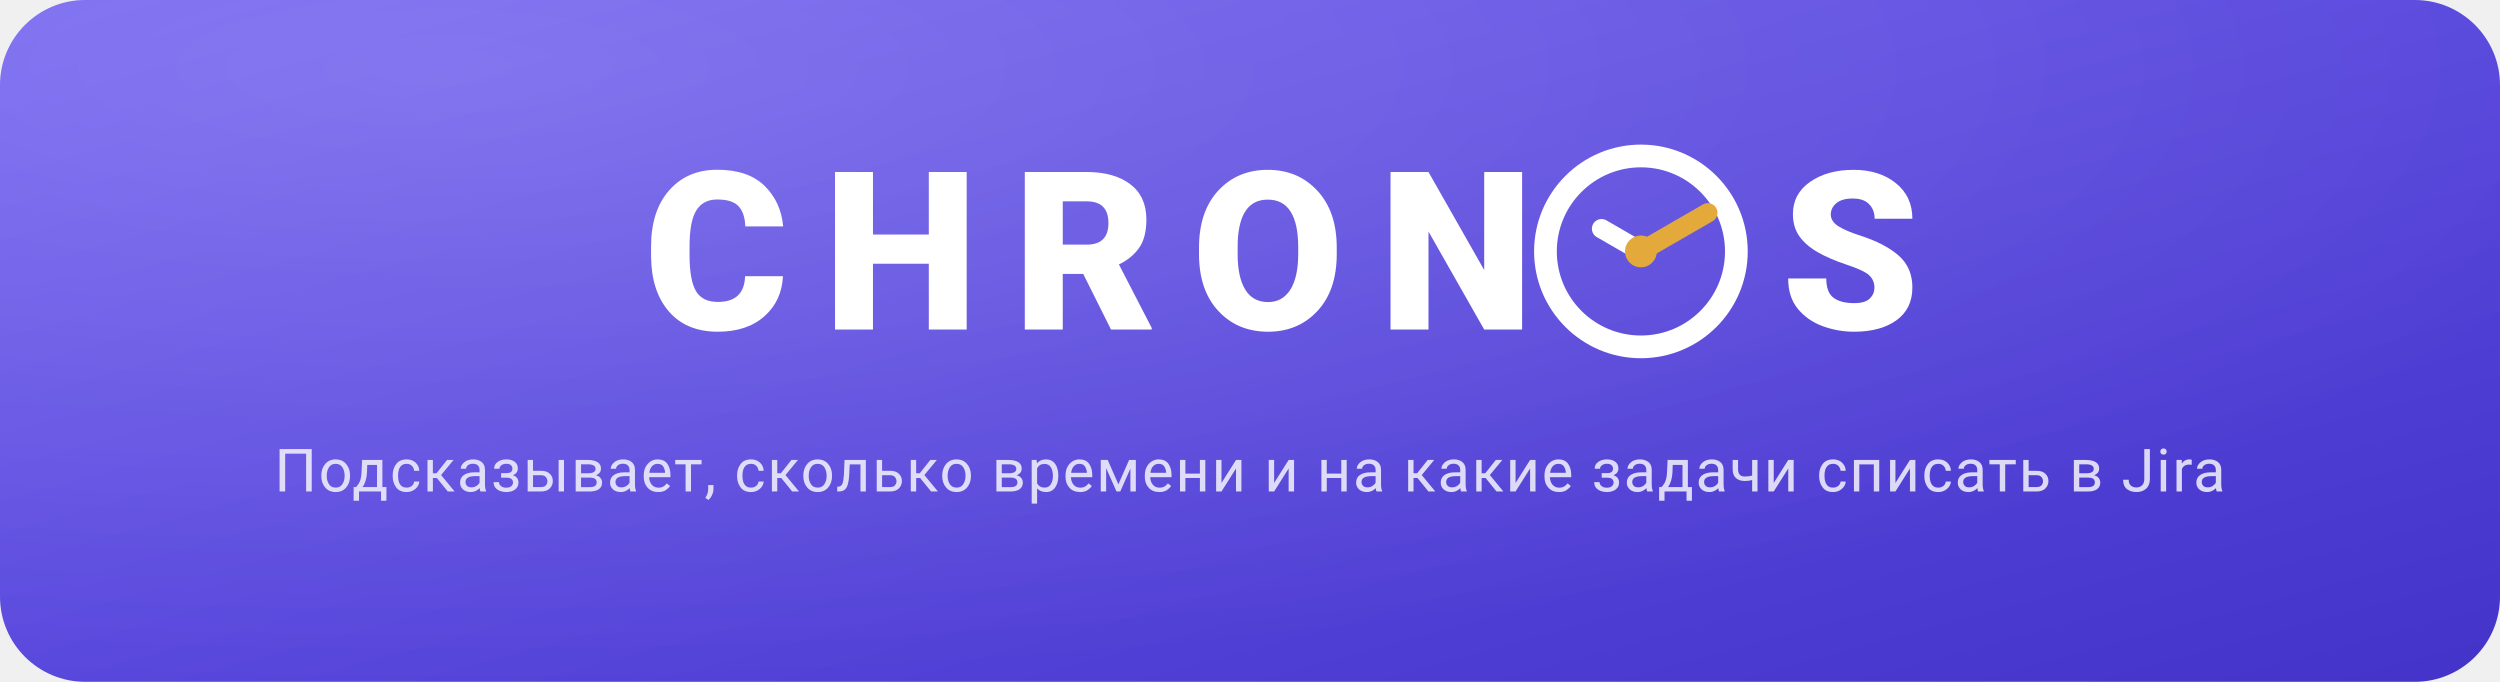
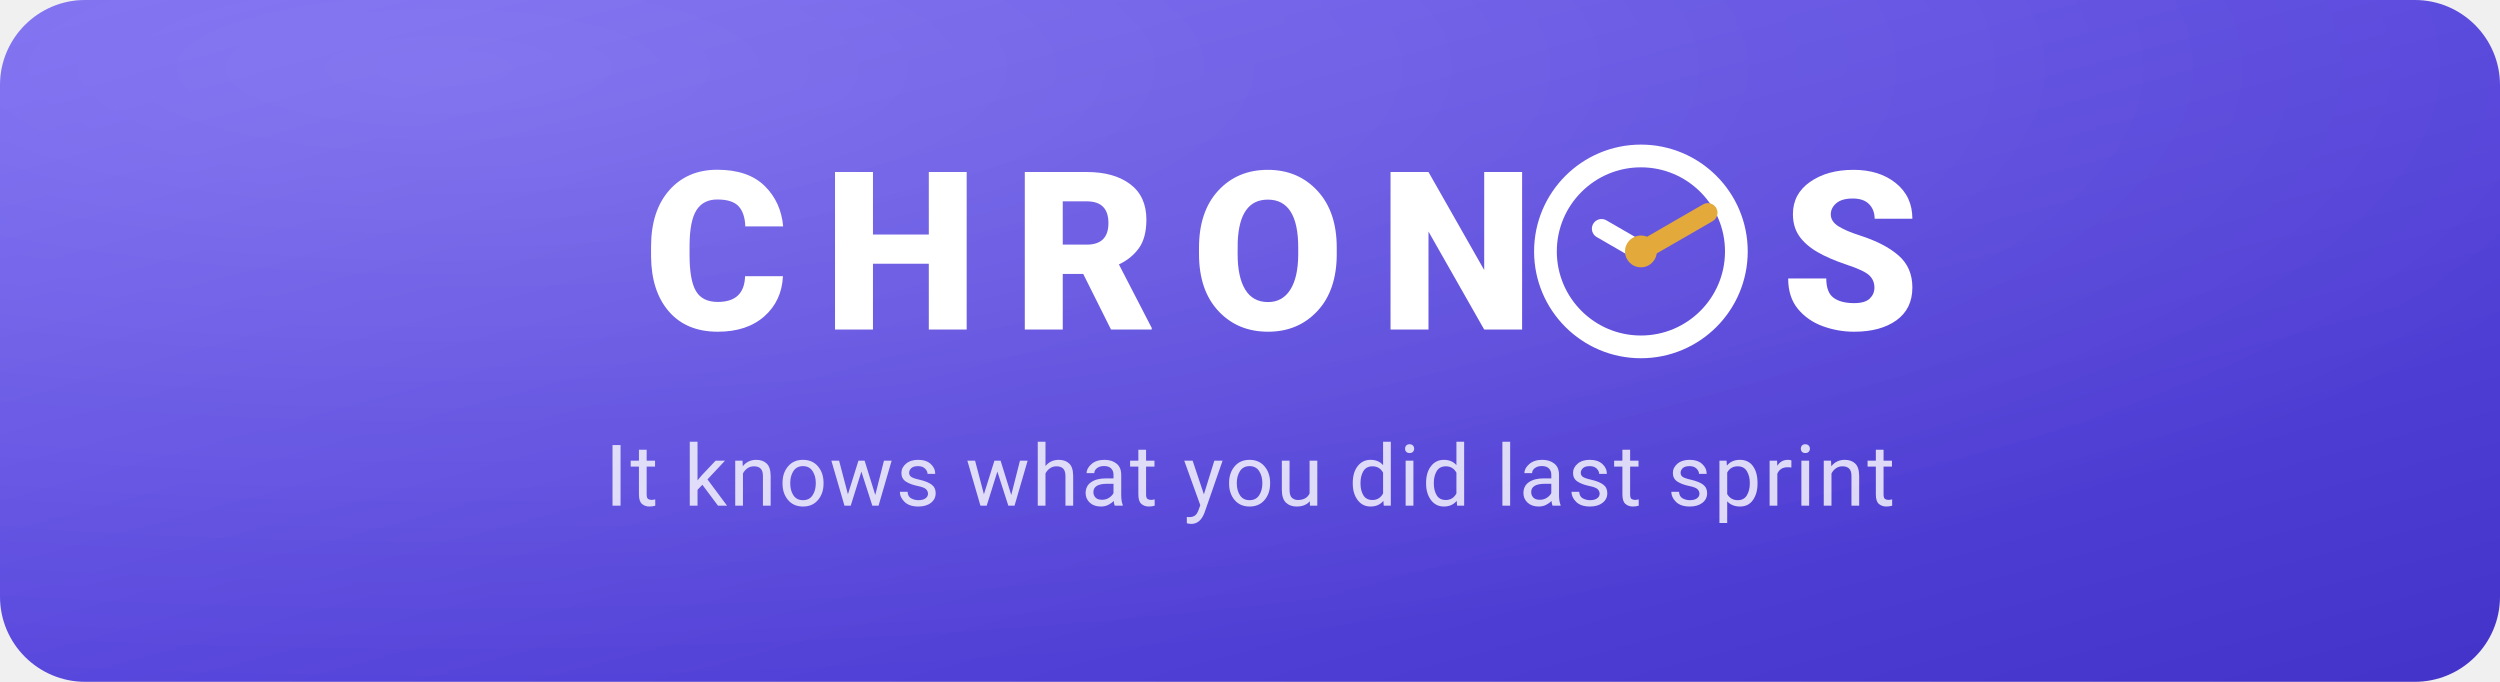
<svg xmlns="http://www.w3.org/2000/svg" viewBox="0 0 880 240" width="880" height="240" role="img" aria-labelledby="chronos-banner-title">
  <defs>
    <linearGradient id="panel" x1="0" y1="0" x2="1" y2="1">
      <stop offset="0" stop-color="#6E5DF0" />
      <stop offset="1" stop-color="#4433C9" />
    </linearGradient>
    <radialGradient id="glow" cx="0.18" cy="0.1" r="0.9">
      <stop offset="0" stop-color="#FFFFFF" stop-opacity="0.18" />
      <stop offset="1" stop-color="#FFFFFF" stop-opacity="0" />
    </radialGradient>
  </defs>
  <style>
        .wm {
            font-family: "Roboto", "Segoe UI", "Helvetica Neue", Arial, sans-serif;
            font-weight: 800;
            font-size: 78px;
            letter-spacing: 12px;
            fill: #FFFFFF;
        }
        .tagline {
            font-family: "Roboto", "Segoe UI", "Helvetica Neue", Arial, sans-serif;
            font-weight: 400;
-             font-size: 21px;
-             letter-spacing: 0.6px;
+             font-size: 30px;
+             letter-spacing: 0.8px;
            fill: #FFFFFF;
            fill-opacity: 0.8;
        }
        .ring { fill: none; stroke: #FFFFFF; stroke-width: 10; }
        .hand { stroke-width: 8.5; stroke-linecap: round; transform-origin: 50px 50px; }
        .hour { stroke: #FFFFFF; animation: sweep 48s linear infinite; }
        .min { stroke: #E3A93B; animation: sweep 8s linear infinite; }
        .pin { fill: #E3A93B; }

        @keyframes sweep { to { transform: rotate(360deg); } }

        @media (prefers-reduced-motion: reduce) {
            .hour, .min { animation: none; }
        }
    </style>
  <rect width="880" height="240" rx="30" fill="url(#panel)" />
  <rect width="880" height="240" rx="30" fill="url(#glow)" />
  <text class="wm" x="540" y="116" text-anchor="end">CHRON</text>
  <g transform="translate(537.6 48.5) scale(0.8)">
    <circle class="ring" cx="50" cy="50" r="42" />
    <g transform="rotate(-60 50 50)">
      <line class="hand hour" x1="50" y1="50" x2="50" y2="30" />
    </g>
    <g transform="rotate(60 50 50)">
      <line class="hand min" x1="50" y1="50" x2="50" y2="16" />
    </g>
    <circle class="pin" cx="50" cy="50" r="7" />
  </g>
  <text class="wm" x="627" y="116" text-anchor="start">S</text>
-   <text class="tagline" x="440" y="173" text-anchor="middle">Подсказывает, сколько времени и на какие задачи списать в Jira</text>
+   <text class="tagline" x="440" y="178" text-anchor="middle">It knows what you did last sprint</text>
</svg>
